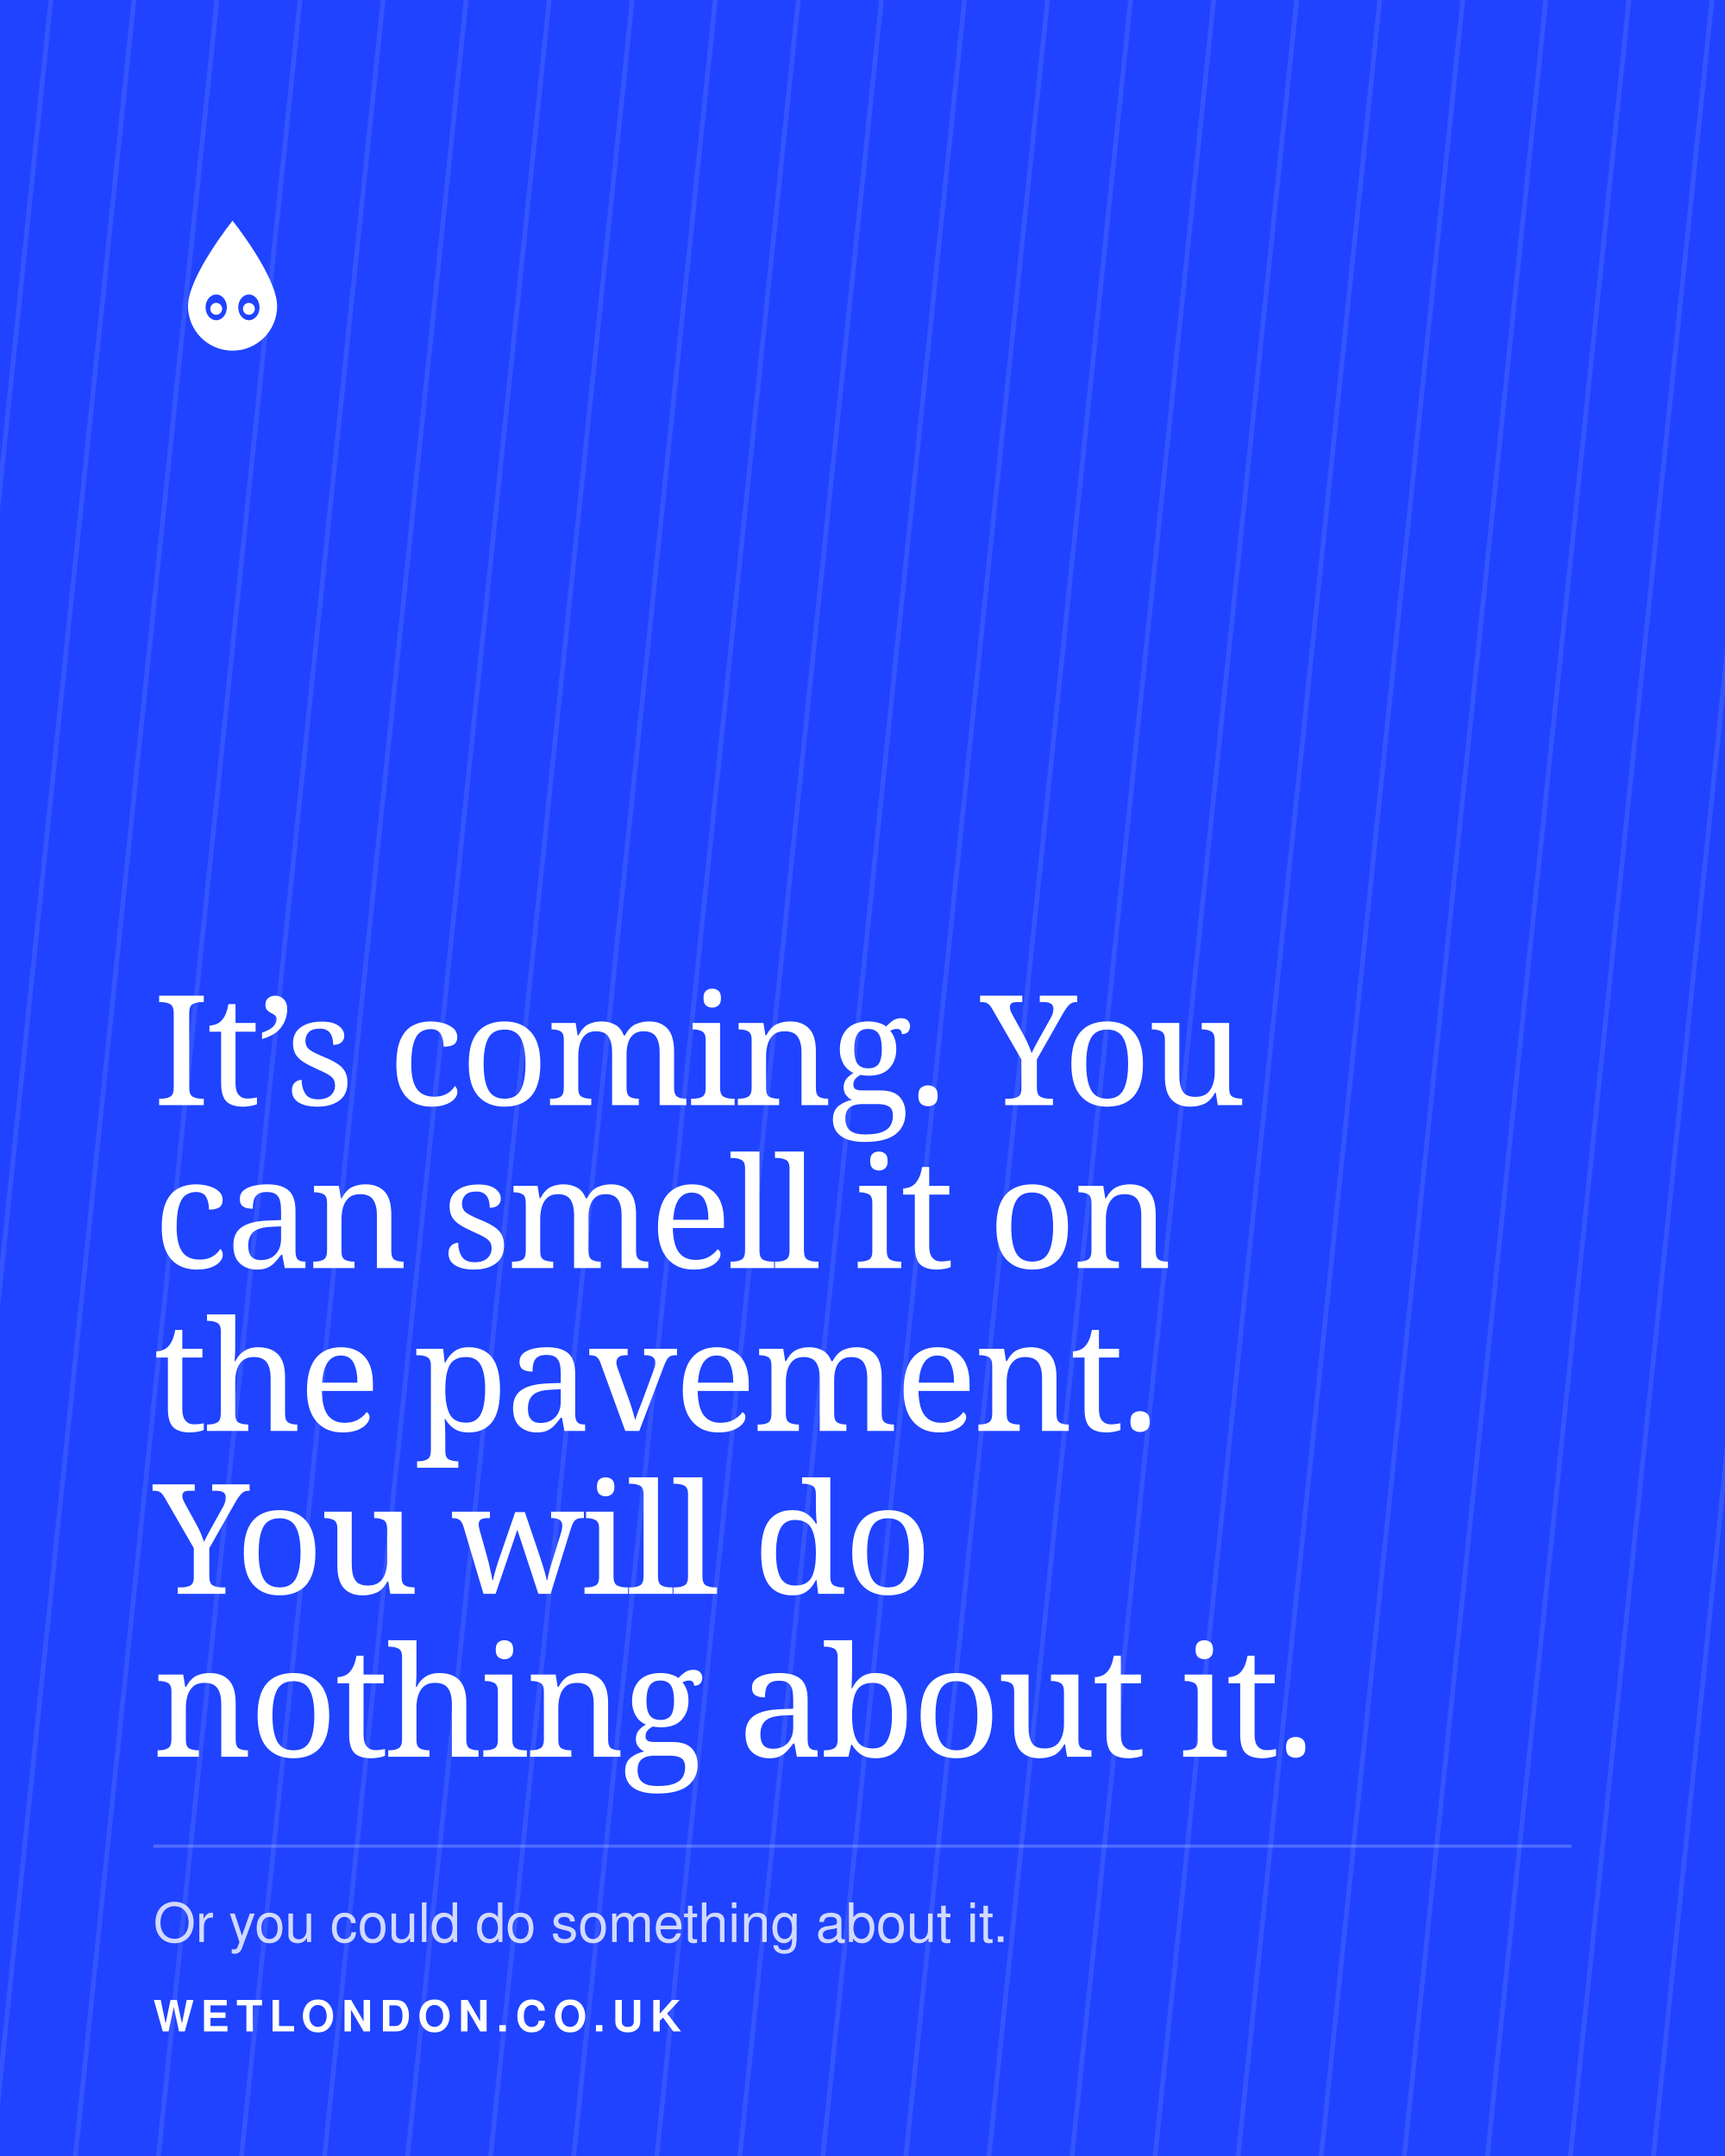
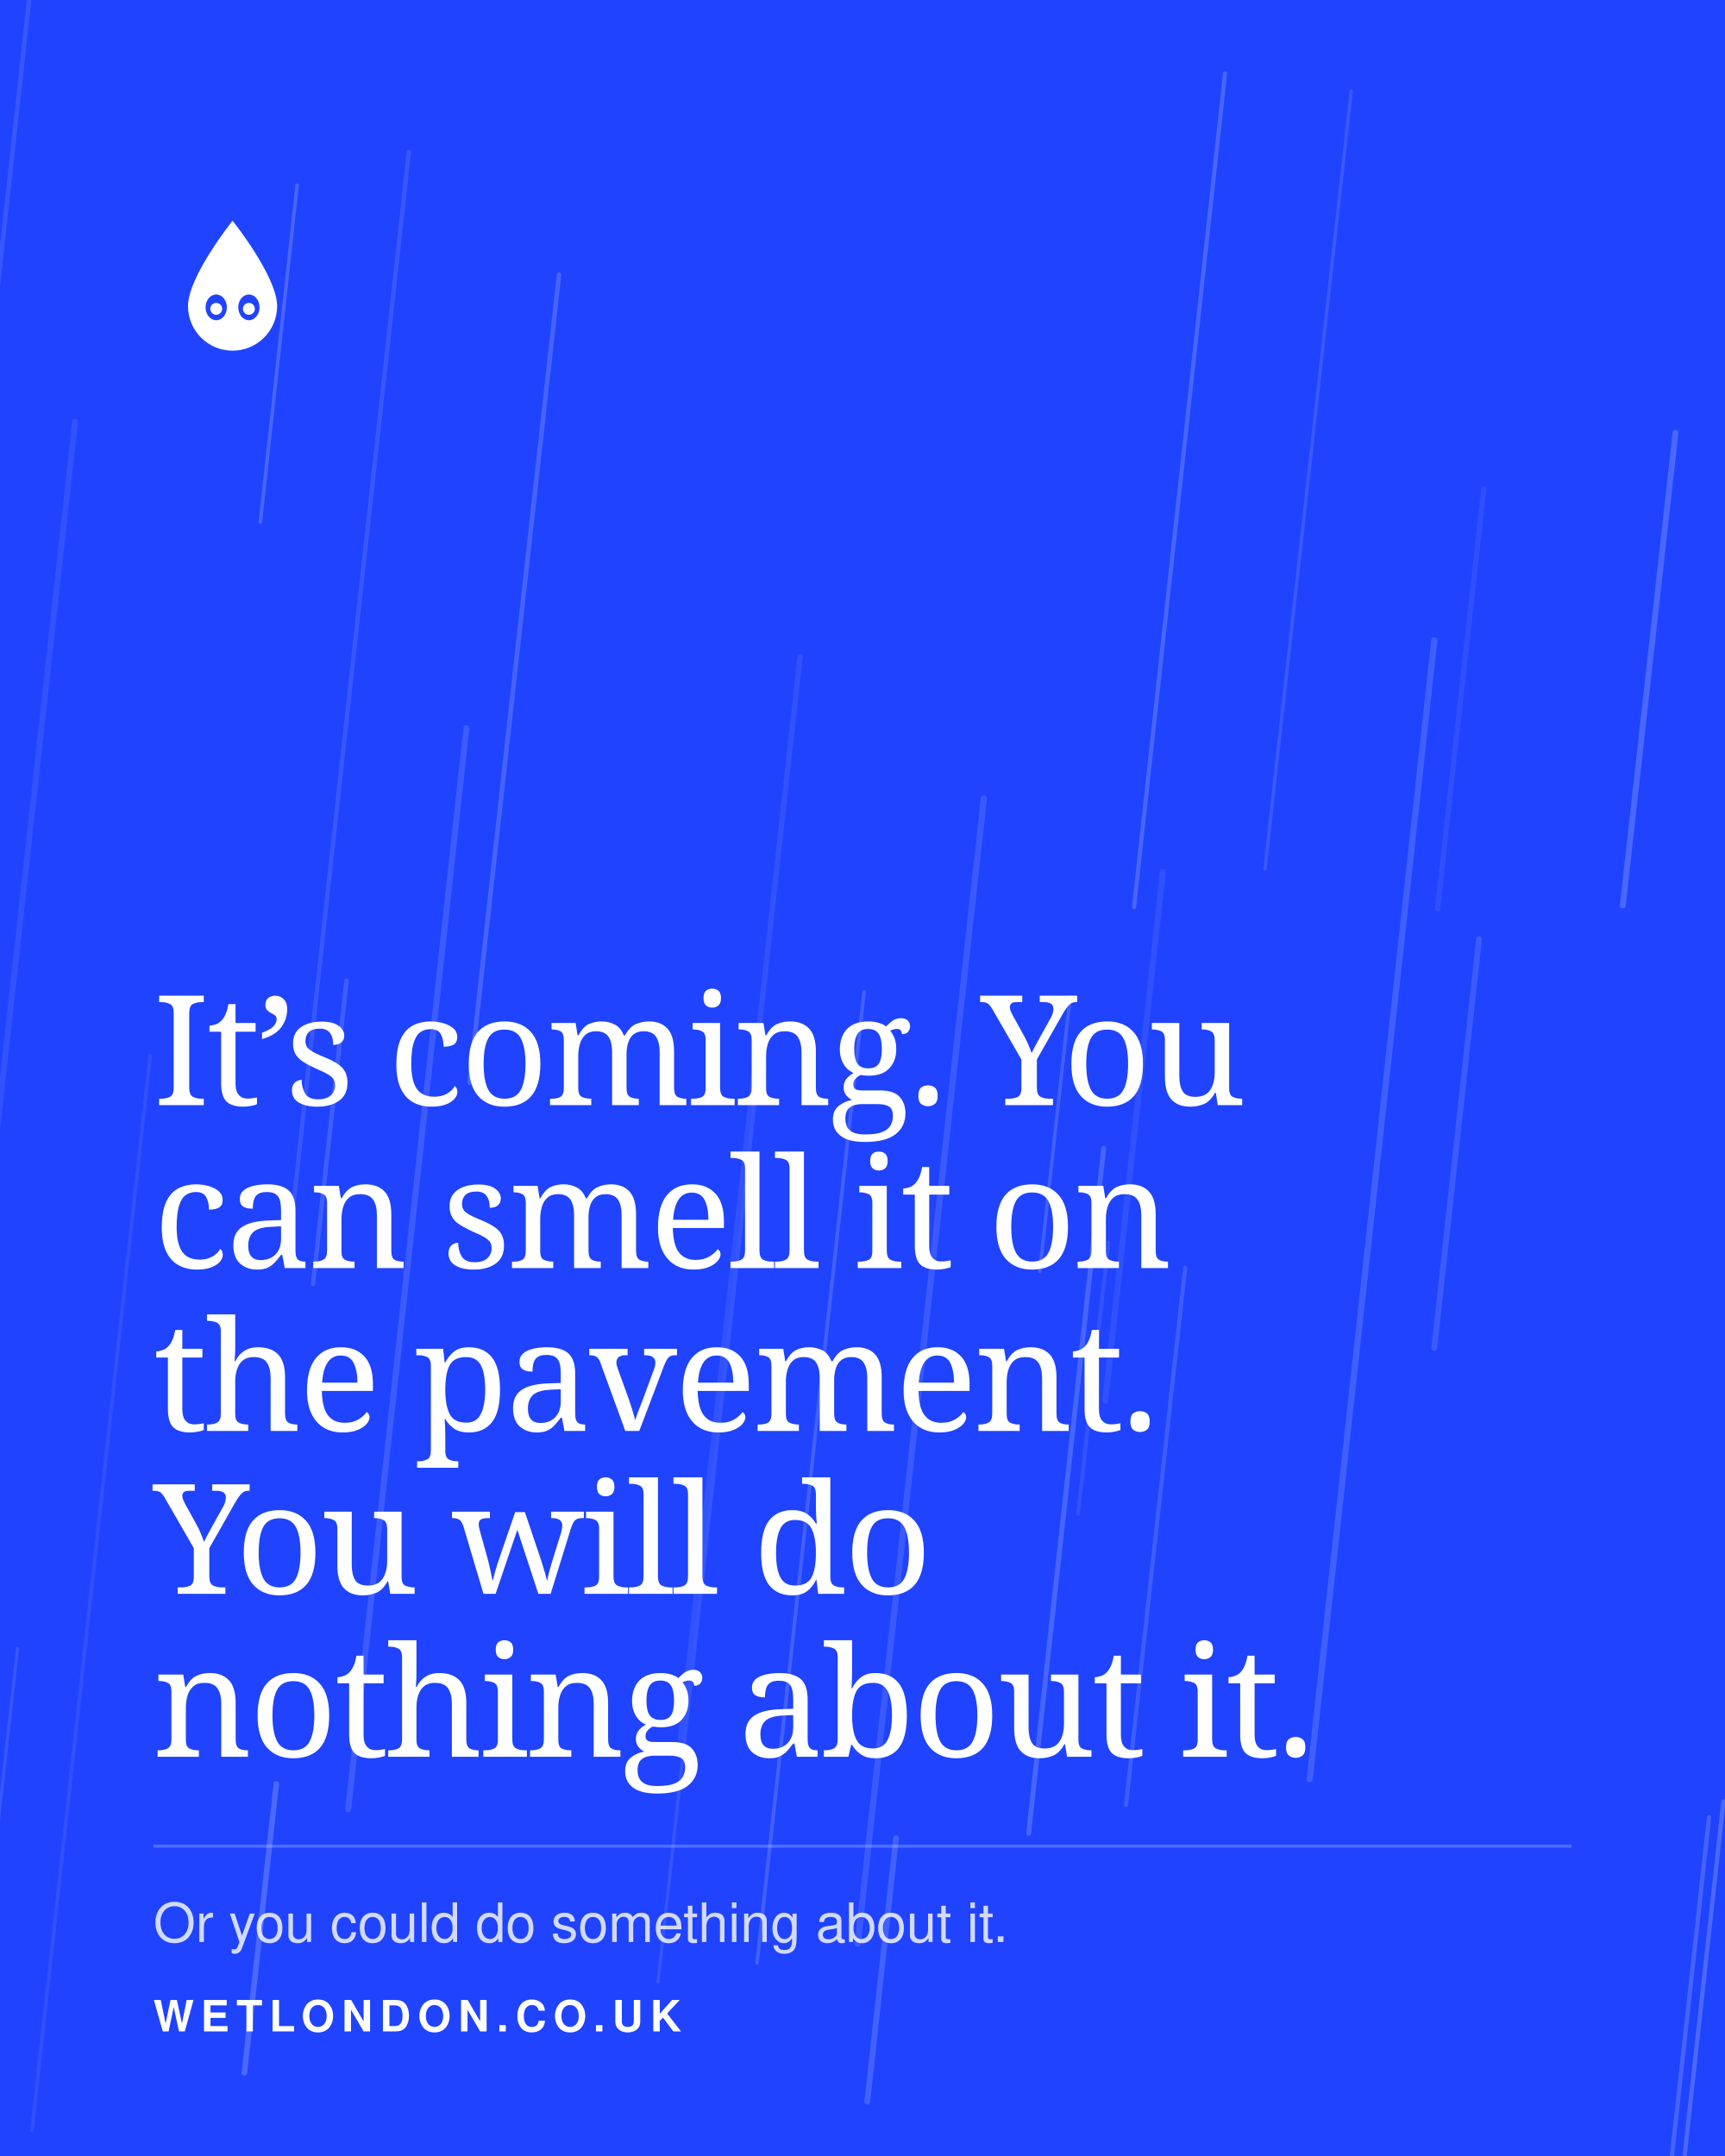
<svg xmlns="http://www.w3.org/2000/svg" width="1080" height="1350" viewBox="0 0 1080 1350">
  <rect width="1080" height="1350" fill="#1F43FF" />
-   <g stroke="#FFFFFF" stroke-opacity="0.10" stroke-width="3">
-     <line x1="-120" y1="-40" x2="-270" y2="1400" />
-     <line x1="-68" y1="-40" x2="-218" y2="1400" />
-     <line x1="-16" y1="-40" x2="-166" y2="1400" />
-     <line x1="36" y1="-40" x2="-114" y2="1400" />
-     <line x1="88" y1="-40" x2="-62" y2="1400" />
-     <line x1="140" y1="-40" x2="-10" y2="1400" />
-     <line x1="192" y1="-40" x2="42" y2="1400" />
-     <line x1="244" y1="-40" x2="94" y2="1400" />
-     <line x1="296" y1="-40" x2="146" y2="1400" />
-     <line x1="348" y1="-40" x2="198" y2="1400" />
-     <line x1="400" y1="-40" x2="250" y2="1400" />
-     <line x1="452" y1="-40" x2="302" y2="1400" />
-     <line x1="504" y1="-40" x2="354" y2="1400" />
-     <line x1="556" y1="-40" x2="406" y2="1400" />
-     <line x1="608" y1="-40" x2="458" y2="1400" />
-     <line x1="660" y1="-40" x2="510" y2="1400" />
-     <line x1="712" y1="-40" x2="562" y2="1400" />
-     <line x1="764" y1="-40" x2="614" y2="1400" />
-     <line x1="816" y1="-40" x2="666" y2="1400" />
-     <line x1="868" y1="-40" x2="718" y2="1400" />
-     <line x1="920" y1="-40" x2="770" y2="1400" />
-     <line x1="972" y1="-40" x2="822" y2="1400" />
-     <line x1="1024" y1="-40" x2="874" y2="1400" />
-     <line x1="1076" y1="-40" x2="926" y2="1400" />
-     <line x1="1128" y1="-40" x2="978" y2="1400" />
-     <line x1="1180" y1="-40" x2="1030" y2="1400" />
+   <g stroke="#FFFFFF" stroke-linecap="round">
+     <line x1="501" y1="411" x2="426" y2="1089" stroke-opacity="0.079" stroke-width="3.4" />
+     <line x1="846" y1="57" x2="792" y2="544" stroke-opacity="0.119" stroke-width="2.1" />
+     <line x1="292" y1="456" x2="218" y2="1133" stroke-opacity="0.136" stroke-width="3.8" />
+     <line x1="-39" y1="346" x2="-96" y2="865" stroke-opacity="0.140" stroke-width="2.7" />
+     <line x1="-50" y1="-128" x2="-123" y2="538" stroke-opacity="0.077" stroke-width="3.3" />
+     <line x1="173" y1="1117" x2="153" y2="1298" stroke-opacity="0.199" stroke-width="3.5" />
+     <line x1="-21" y1="762" x2="-44" y2="974" stroke-opacity="0.149" stroke-width="3.3" />
+     <line x1="475" y1="669" x2="412" y2="1241" stroke-opacity="0.097" stroke-width="2.1" />
+     <line x1="1070" y1="1138" x2="1024" y2="1558" stroke-opacity="0.175" stroke-width="2.7" />
+     <line x1="256" y1="95" x2="183" y2="761" stroke-opacity="0.112" stroke-width="2.7" />
+     <line x1="217" y1="614" x2="196" y2="804" stroke-opacity="0.141" stroke-width="2.8" />
+     <line x1="926" y1="588" x2="898" y2="844" stroke-opacity="0.127" stroke-width="3.7" />
+     <line x1="-112" y1="501" x2="-132" y2="679" stroke-opacity="0.158" stroke-width="2.8" />
+     <line x1="561" y1="1151" x2="543" y2="1316" stroke-opacity="0.163" stroke-width="3.6" />
+     <line x1="11" y1="1032" x2="-17" y2="1284" stroke-opacity="0.106" stroke-width="2.0" />
+     <line x1="898" y1="401" x2="820" y2="1114" stroke-opacity="0.150" stroke-width="3.9" />
+     <line x1="742" y1="794" x2="705" y2="1130" stroke-opacity="0.137" stroke-width="2.6" />
+     <line x1="670" y1="624" x2="651" y2="796" stroke-opacity="0.155" stroke-width="2.2" />
+     <line x1="94" y1="661" x2="20" y2="1334" stroke-opacity="0.076" stroke-width="2.3" />
+     <line x1="541" y1="621" x2="474" y2="1229" stroke-opacity="0.156" stroke-width="2.3" />
+     <line x1="23" y1="-44" x2="-13" y2="286" stroke-opacity="0.107" stroke-width="2.8" />
+     <line x1="-39" y1="80" x2="-109" y2="713" stroke-opacity="0.074" stroke-width="3.4" />
+     <line x1="350" y1="172" x2="294" y2="678" stroke-opacity="0.172" stroke-width="2.9" />
+     <line x1="728" y1="546" x2="692" y2="877" stroke-opacity="0.076" stroke-width="3.8" />
+     <line x1="767" y1="46" x2="710" y2="568" stroke-opacity="0.184" stroke-width="2.6" />
+     <line x1="929" y1="306" x2="900" y2="569" stroke-opacity="0.073" stroke-width="3.3" />
+     <line x1="47" y1="264" x2="-26" y2="928" stroke-opacity="0.082" stroke-width="3.7" />
+     <line x1="616" y1="500" x2="537" y2="1217" stroke-opacity="0.124" stroke-width="3.9" />
+     <line x1="1049" y1="271" x2="1016" y2="567" stroke-opacity="0.195" stroke-width="3.7" />
+     <line x1="694" y1="778" x2="675" y2="948" stroke-opacity="0.087" stroke-width="2.4" />
+     <line x1="691" y1="719" x2="644" y2="1148" stroke-opacity="0.183" stroke-width="3.1" />
+     <line x1="-97" y1="17" x2="-133" y2="346" stroke-opacity="0.150" stroke-width="3.9" />
+     <line x1="186" y1="116" x2="163" y2="327" stroke-opacity="0.189" stroke-width="2.2" />
+     <line x1="1079" y1="1128" x2="1050" y2="1393" stroke-opacity="0.198" stroke-width="2.7" />
+     <line x1="1152" y1="-150" x2="1086" y2="448" stroke-opacity="0.187" stroke-width="1.9" />
+     <line x1="-87" y1="639" x2="-136" y2="1089" stroke-opacity="0.149" stroke-width="2.2" />
  </g>
  <g transform="translate(96 132) scale(1.55)">
    <path d="M32 4c0 0 18 22.5 18 34.5a18 18 0 0 1-36 0C14 26.5 32 4 32 4Z" fill="#FFFFFF" />
    <ellipse cx="25.4" cy="39" rx="4.3" ry="5.2" fill="#1F43FF" />
    <ellipse cx="38.6" cy="39" rx="4.3" ry="5.2" fill="#1F43FF" />
    <circle cx="25.4" cy="39.6" r="2.4" fill="#FFFFFF" />
    <circle cx="38.6" cy="39.6" r="2.4" fill="#FFFFFF" />
  </g>
  <text x="96" y="692" font-family="Newsreader, Georgia, serif" font-size="96" font-weight="400" fill="#FFFFFF" letter-spacing="-0.02em">It’s coming. You</text>
  <text x="96" y="794" font-family="Newsreader, Georgia, serif" font-size="96" font-weight="400" fill="#FFFFFF" letter-spacing="-0.02em">can smell it on</text>
  <text x="96" y="896" font-family="Newsreader, Georgia, serif" font-size="96" font-weight="400" fill="#FFFFFF" letter-spacing="-0.02em">the pavement.</text>
  <text x="96" y="998" font-family="Newsreader, Georgia, serif" font-size="96" font-weight="400" fill="#FFFFFF" letter-spacing="-0.02em">You will do</text>
  <text x="96" y="1100" font-family="Newsreader, Georgia, serif" font-size="96" font-weight="400" fill="#FFFFFF" letter-spacing="-0.02em">nothing about it.</text>
  <line x1="96" y1="1156" x2="984" y2="1156" stroke="#FFFFFF" stroke-opacity="0.22" stroke-width="2" />
  <text x="96" y="1216" font-family="Archivo, Helvetica, Arial, sans-serif" font-size="34" font-weight="500" fill="#FFFFFF" fill-opacity="0.8">Or you could do something about it.</text>
  <text x="96" y="1272" font-family="Archivo, Helvetica, Arial, sans-serif" font-size="27" font-weight="700" letter-spacing="0.16em" fill="#FFFFFF">WETLONDON.CO.UK</text>
</svg>
